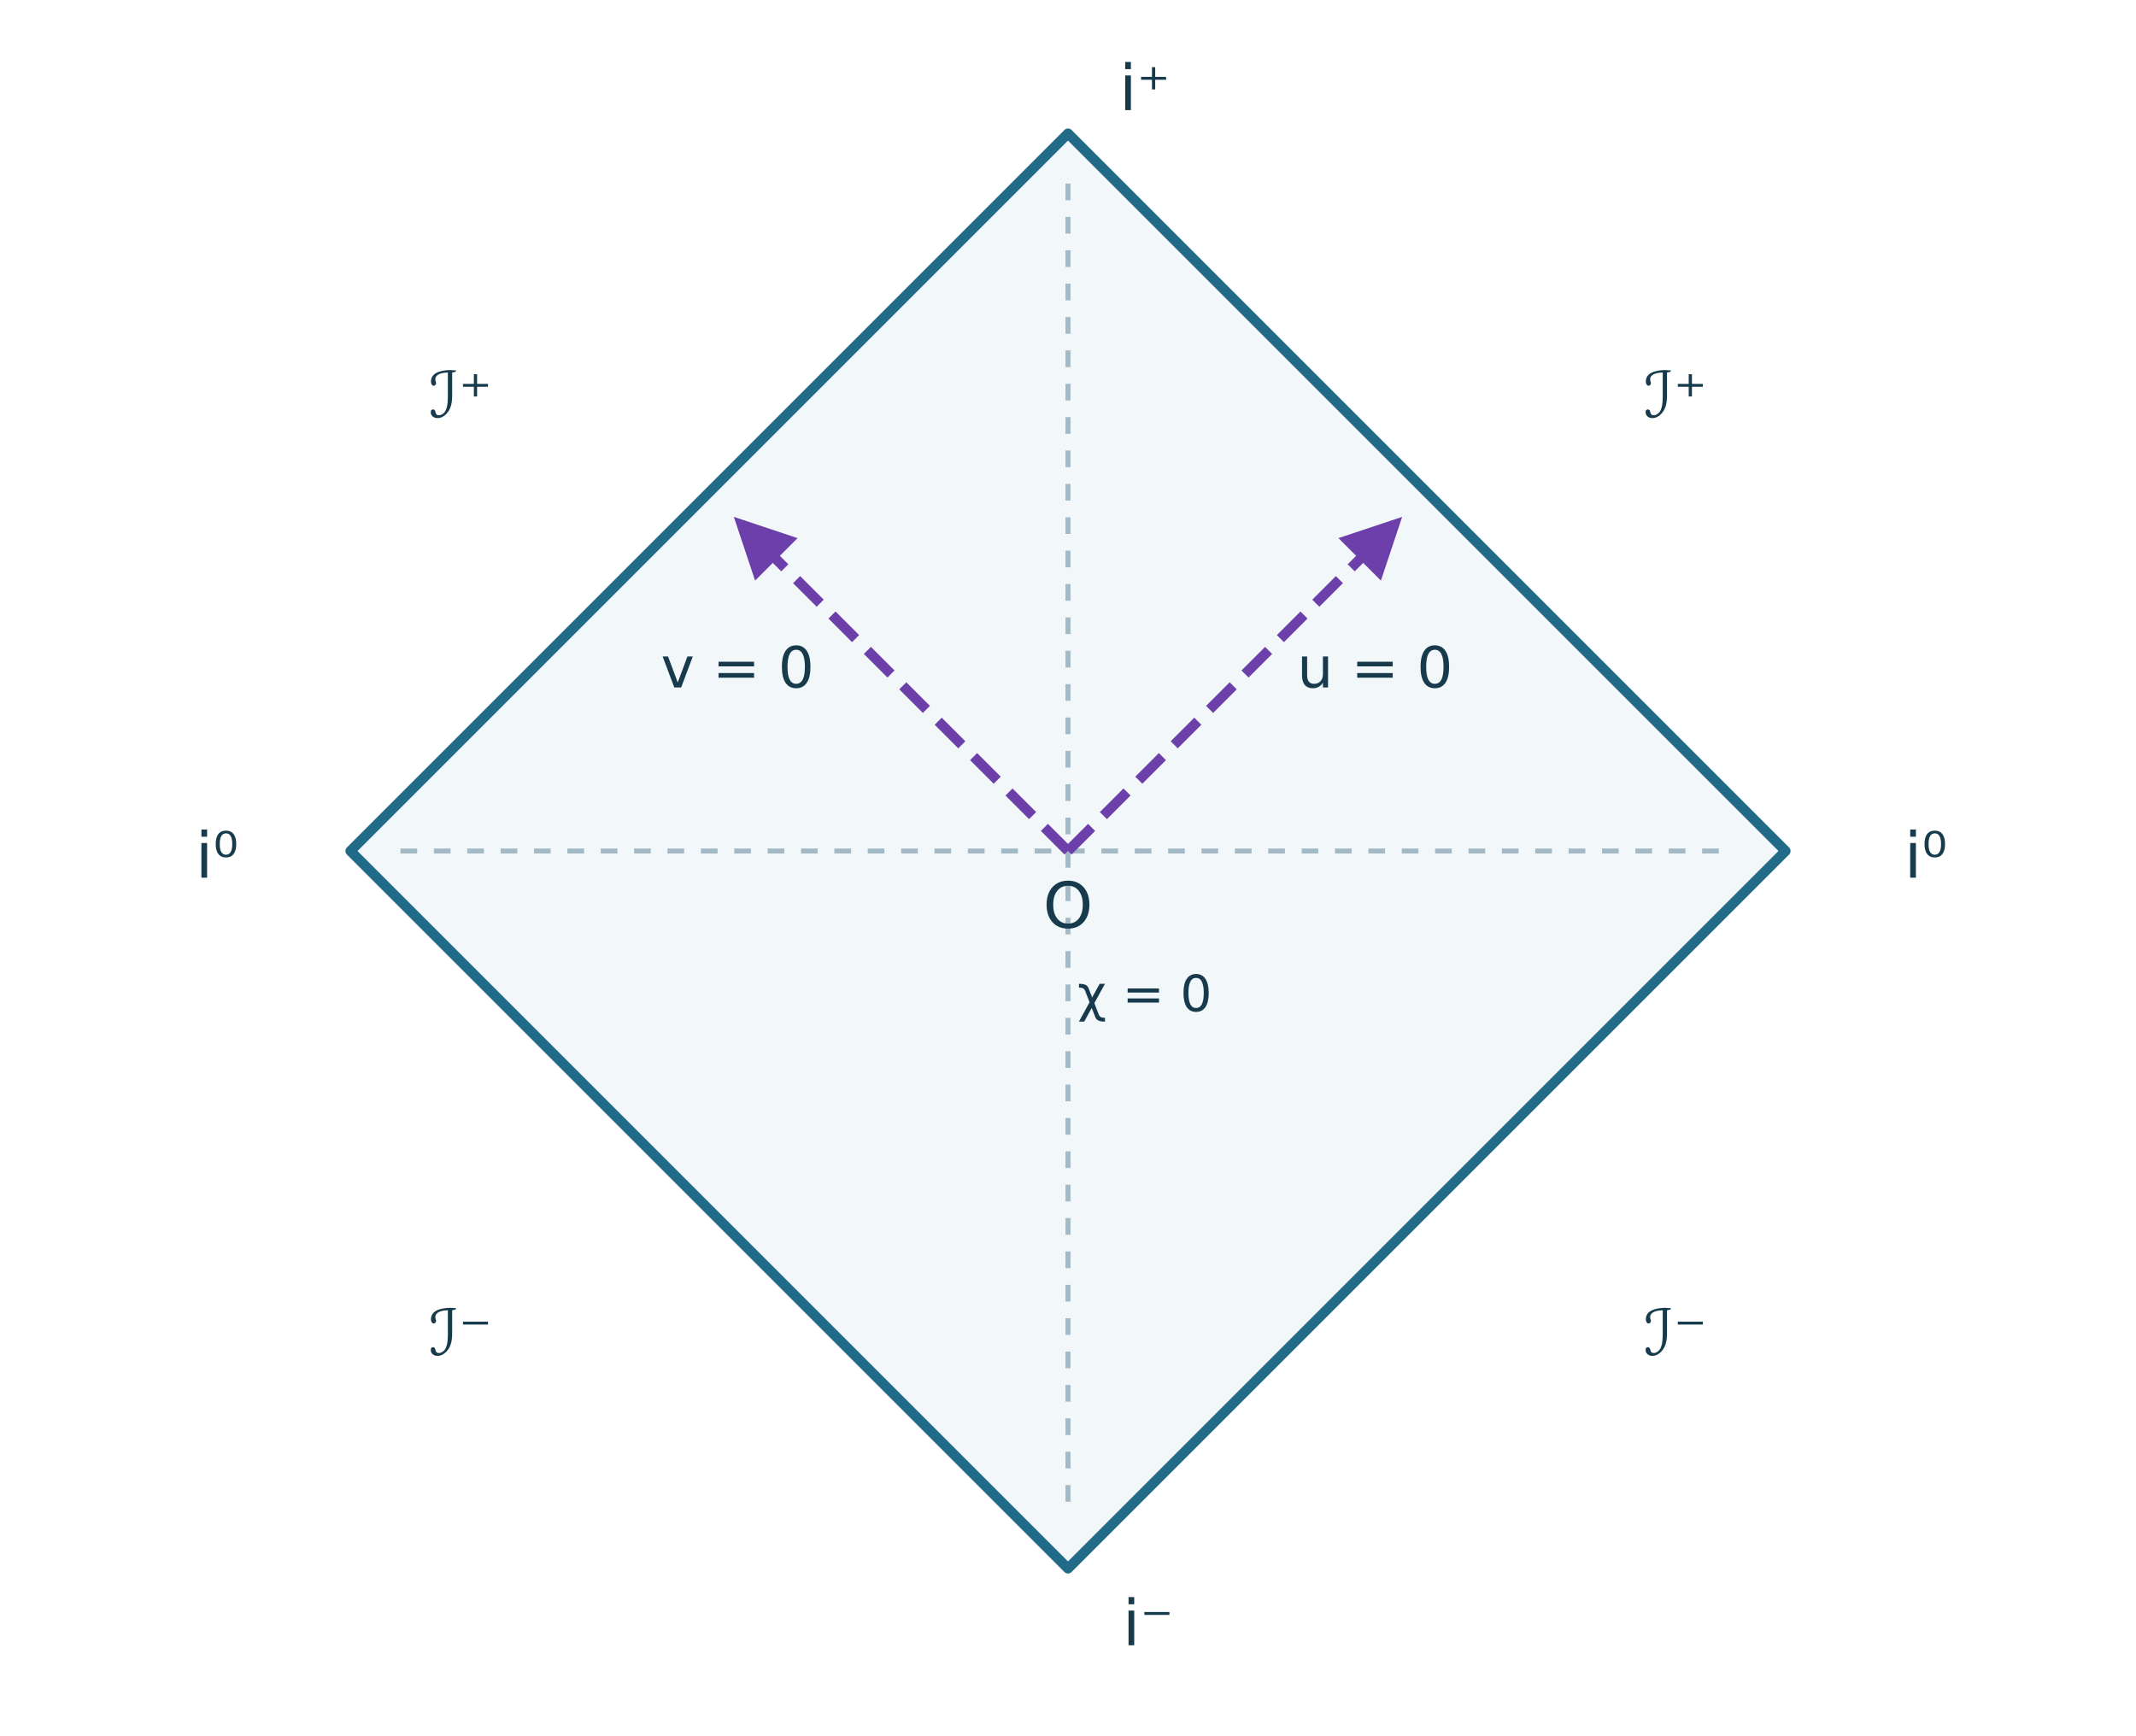
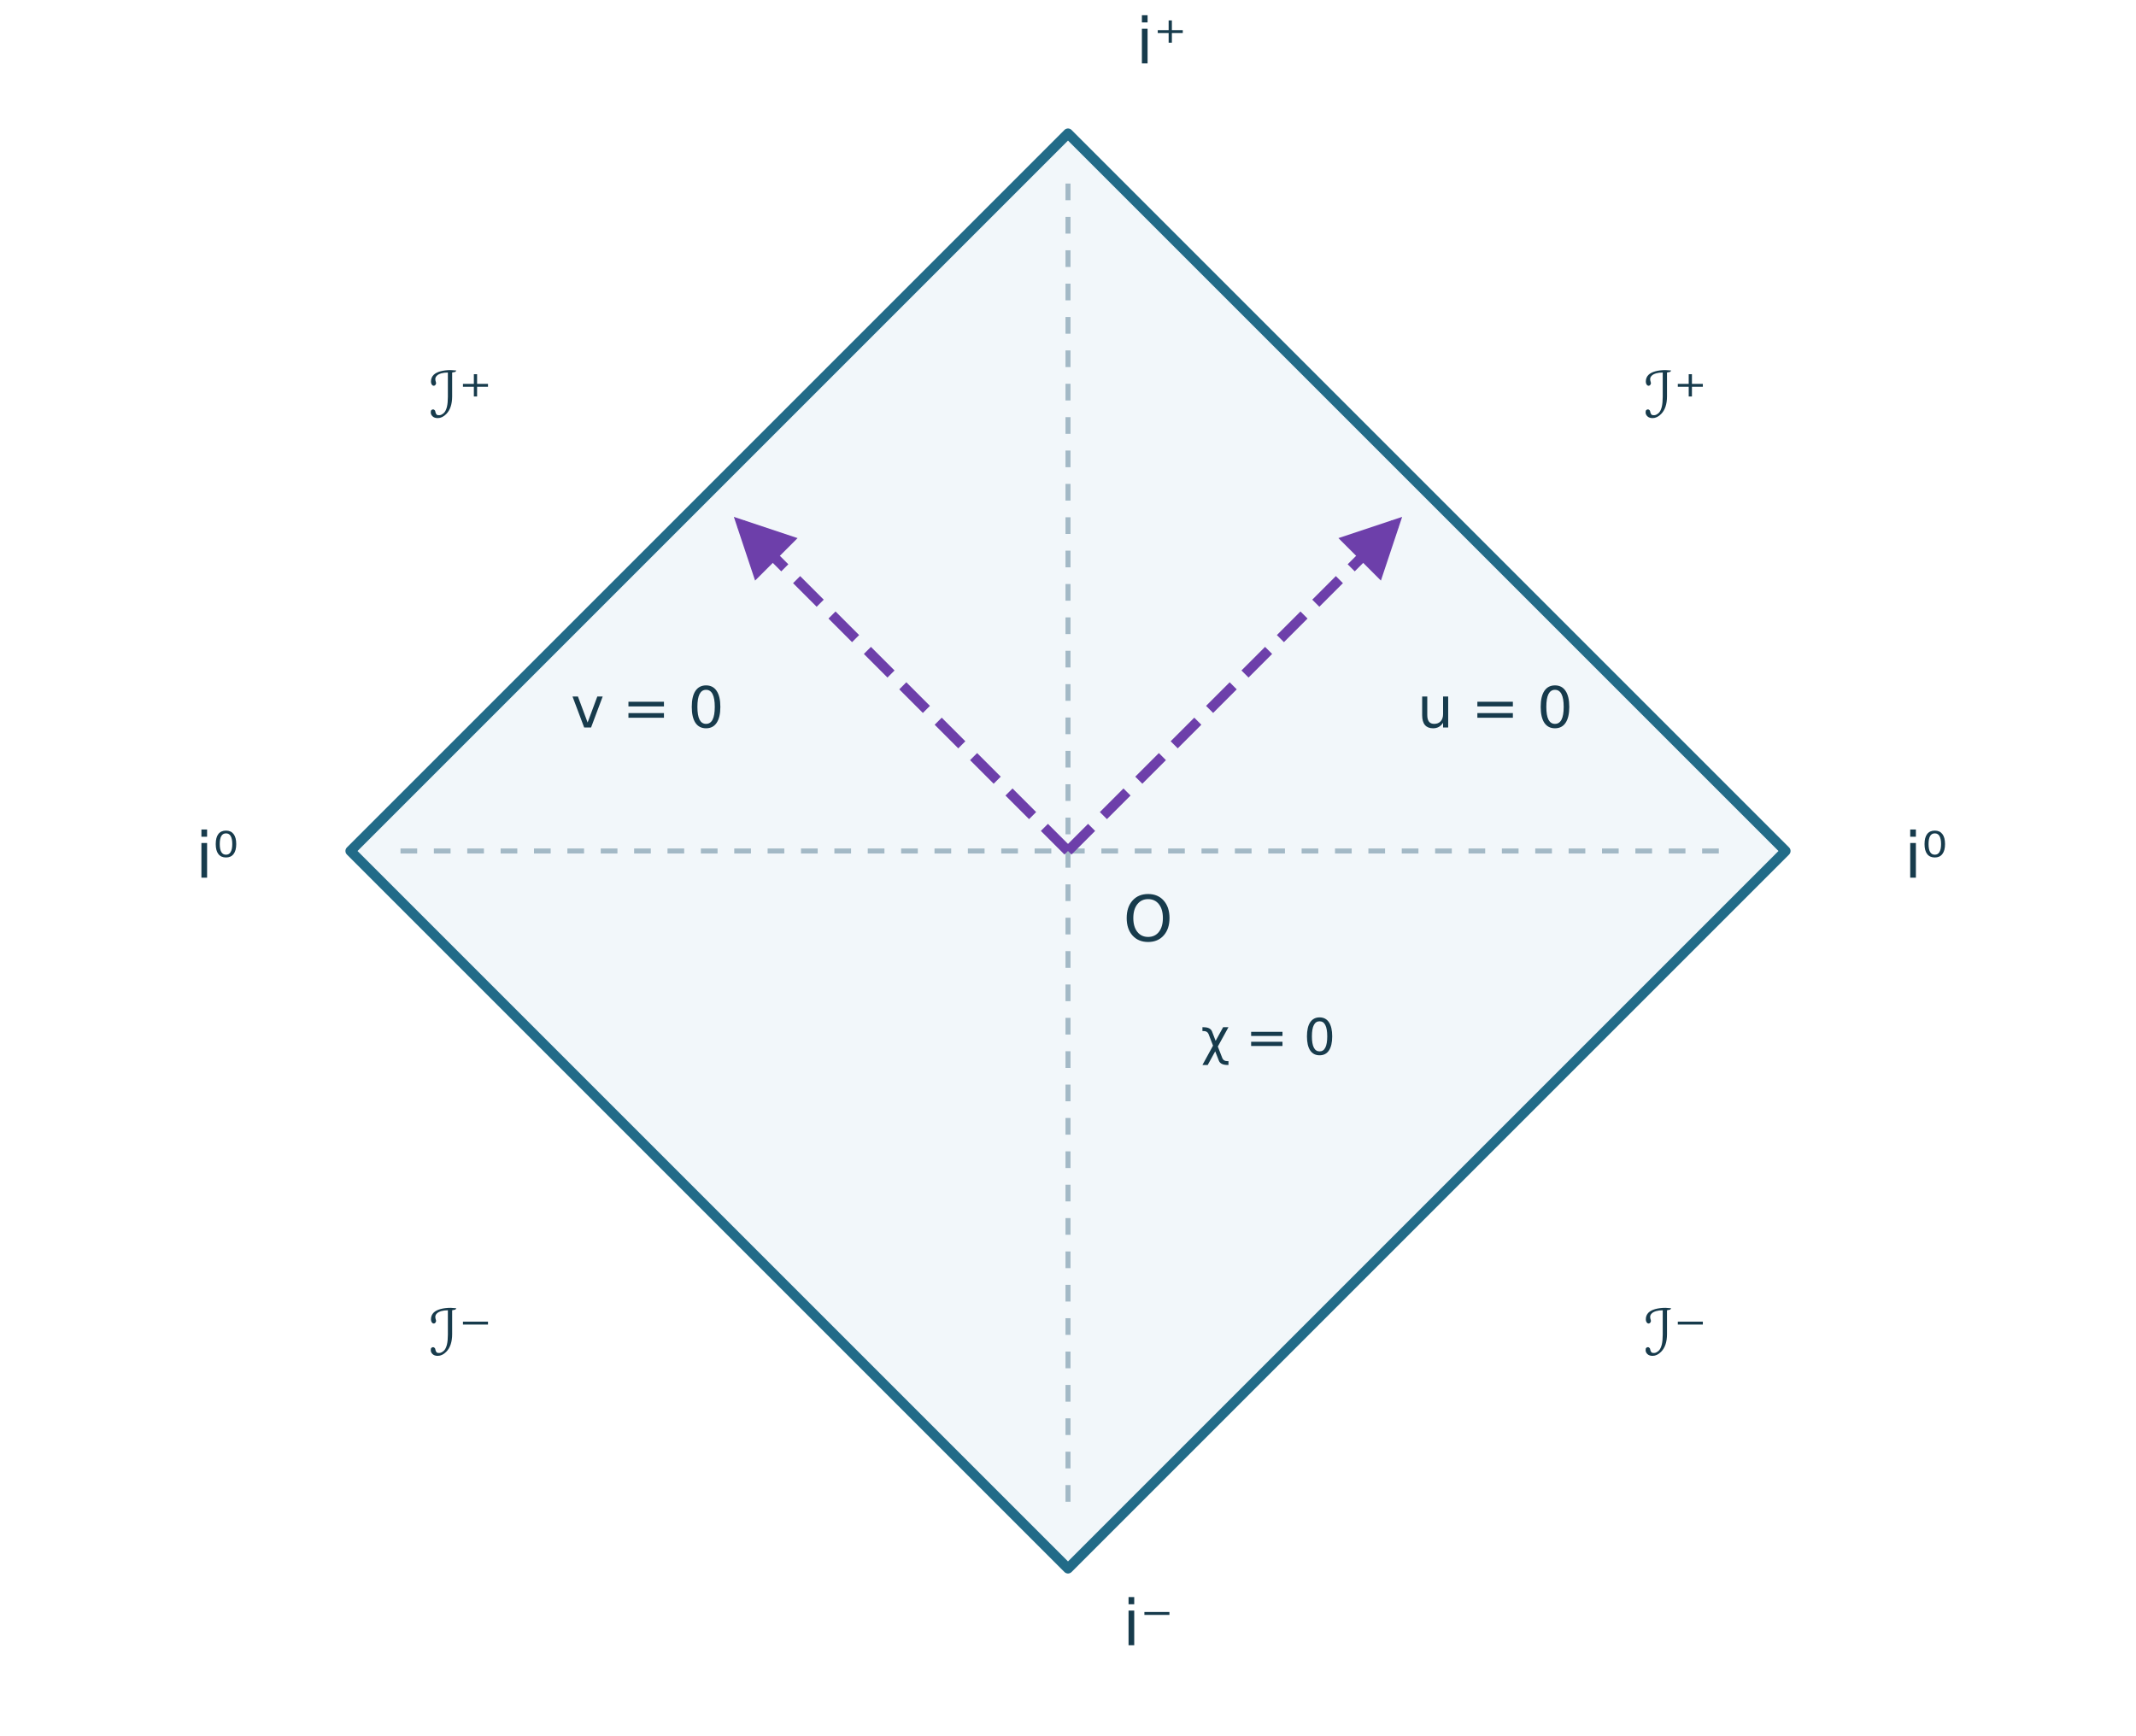
<svg xmlns="http://www.w3.org/2000/svg" viewBox="0 0 640 520" width="640" height="520" data-layout-lint="strict" role="img" aria-labelledby="mink-title mink-desc">
  <defs>
    <marker id="mink-arrow" markerWidth="7" markerHeight="7" refX="5" refY="3" orient="auto">
      <path d="M0 0 L6 3 L0 6 Z" fill="#6d3faa" />
    </marker>
  </defs>
  <polygon points="320,40 535,255 320,470 105,255" fill="#f2f7fa" stroke="#226b88" stroke-width="3" stroke-linejoin="round" />
  <g fill="none" stroke="#a3b9c6" stroke-width="1.5" stroke-dasharray="5 5">
    <path d="M320 55 V455" />
    <path d="M120 255 H520" />
  </g>
  <g fill="none" stroke="#6d3faa" stroke-width="3" stroke-dasharray="10 5">
    <path d="M320 255 L418 157" marker-end="url(#mink-arrow)" />
    <path d="M320 255 L222 157" marker-end="url(#mink-arrow)" />
  </g>
  <g fill="#173b4c" font-family="DejaVu Sans, sans-serif" font-size="19" text-anchor="middle">
-     <text x="320" y="278">O</text>
-     <text x="343" y="33">i⁺</text>
+     <text x="344" y="282">O</text>
+     <text x="348" y="19">i⁺</text>
    <text x="344" y="493">i⁻</text>
    <text x="65" y="263">i⁰</text>
    <text x="577" y="263">i⁰</text>
    <text x="138" y="125">ℐ⁺</text>
    <text x="502" y="125">ℐ⁺</text>
    <text x="138" y="406">ℐ⁻</text>
    <text x="502" y="406">ℐ⁻</text>
-     <text x="412" y="206" font-size="17">u = 0</text>
-     <text x="221" y="206" font-size="17">v = 0</text>
-     <text x="343" y="303" font-size="15">χ = 0</text>
+     <text x="448" y="218" font-size="17">u = 0</text>
+     <text x="194" y="218" font-size="17">v = 0</text>
+     <text x="380" y="316" font-size="15">χ = 0</text>
  </g>
</svg>
